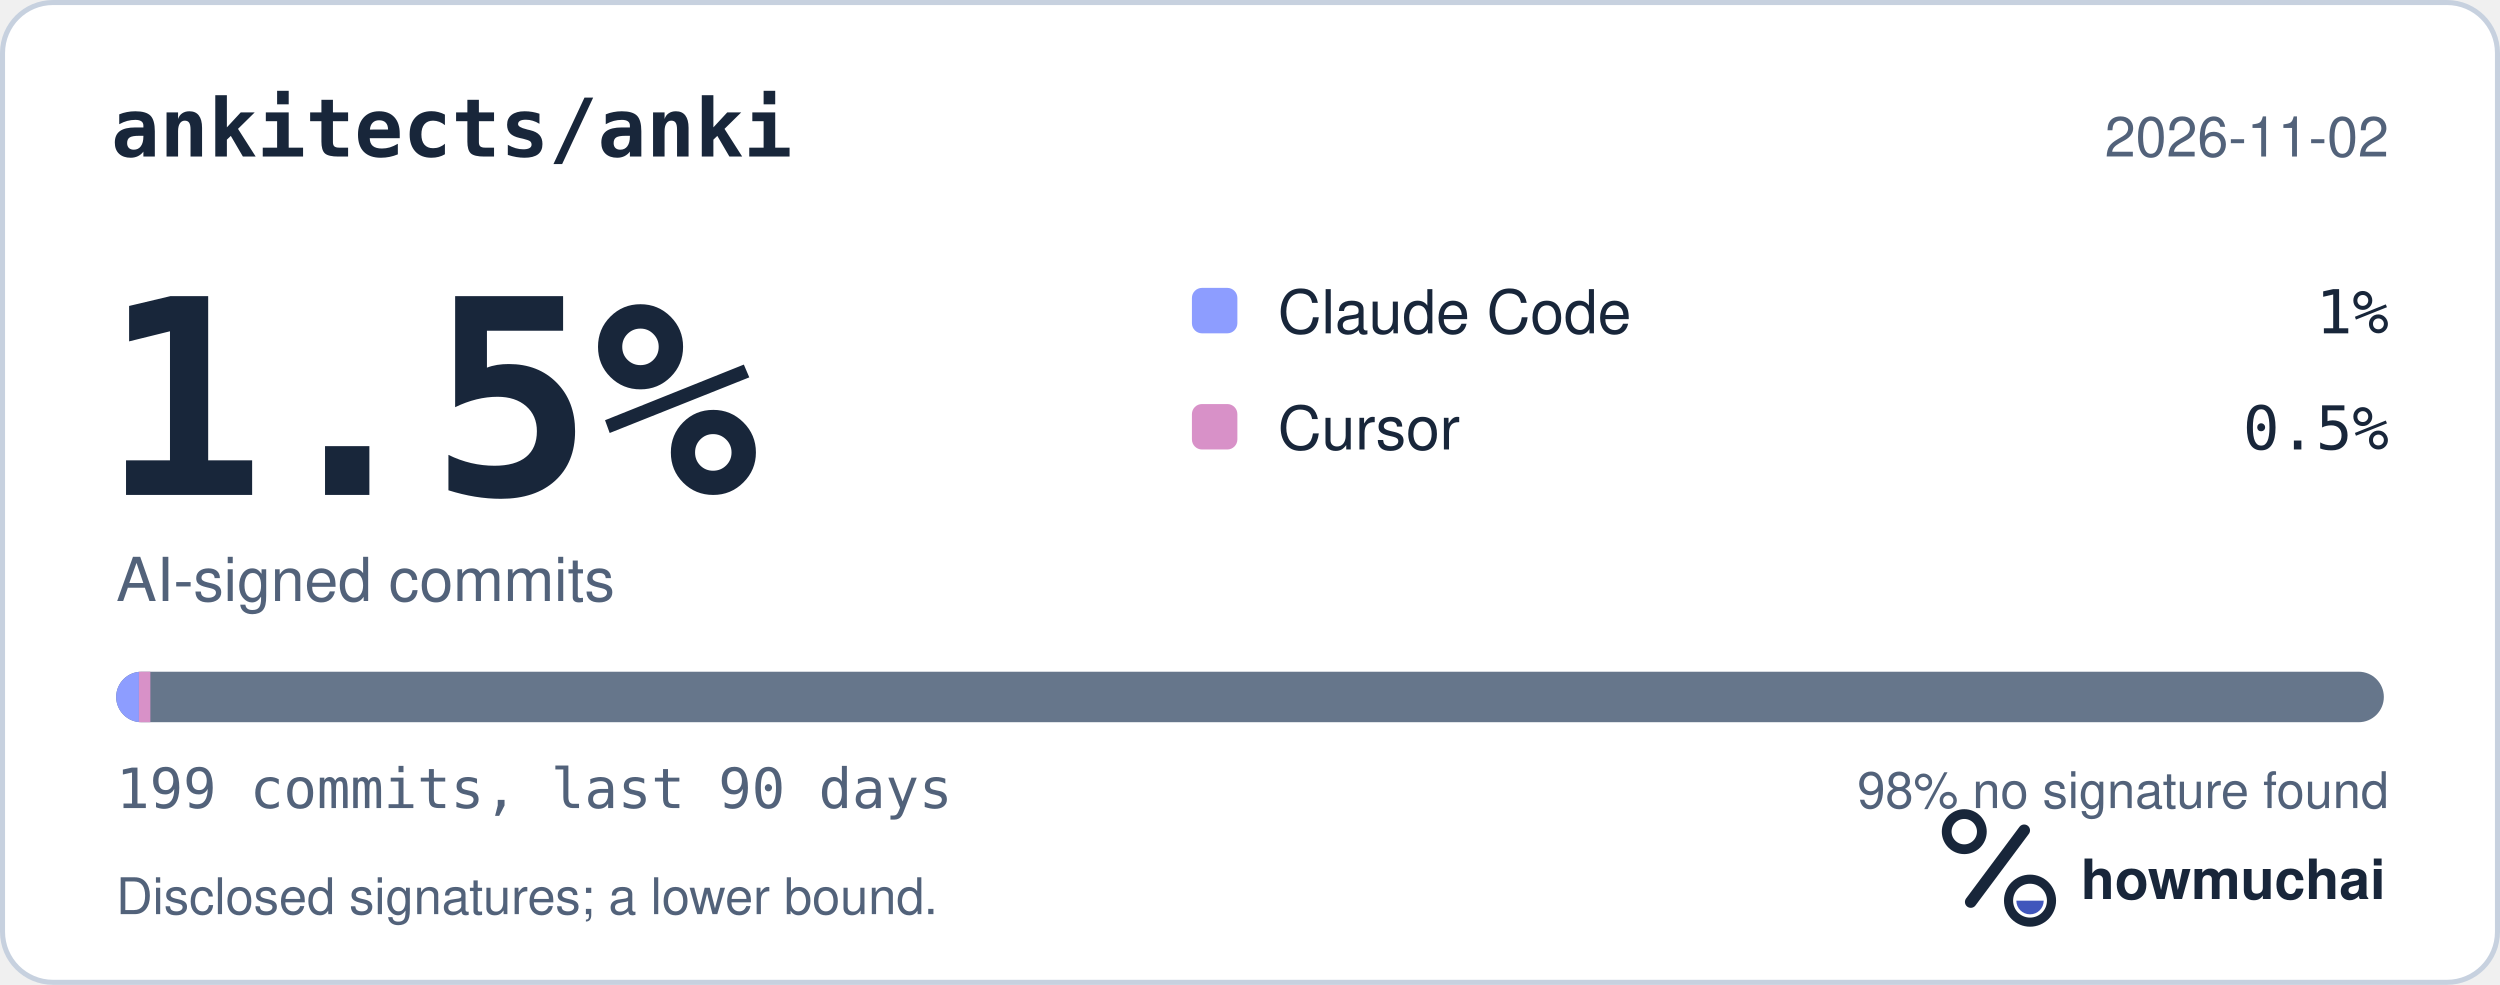
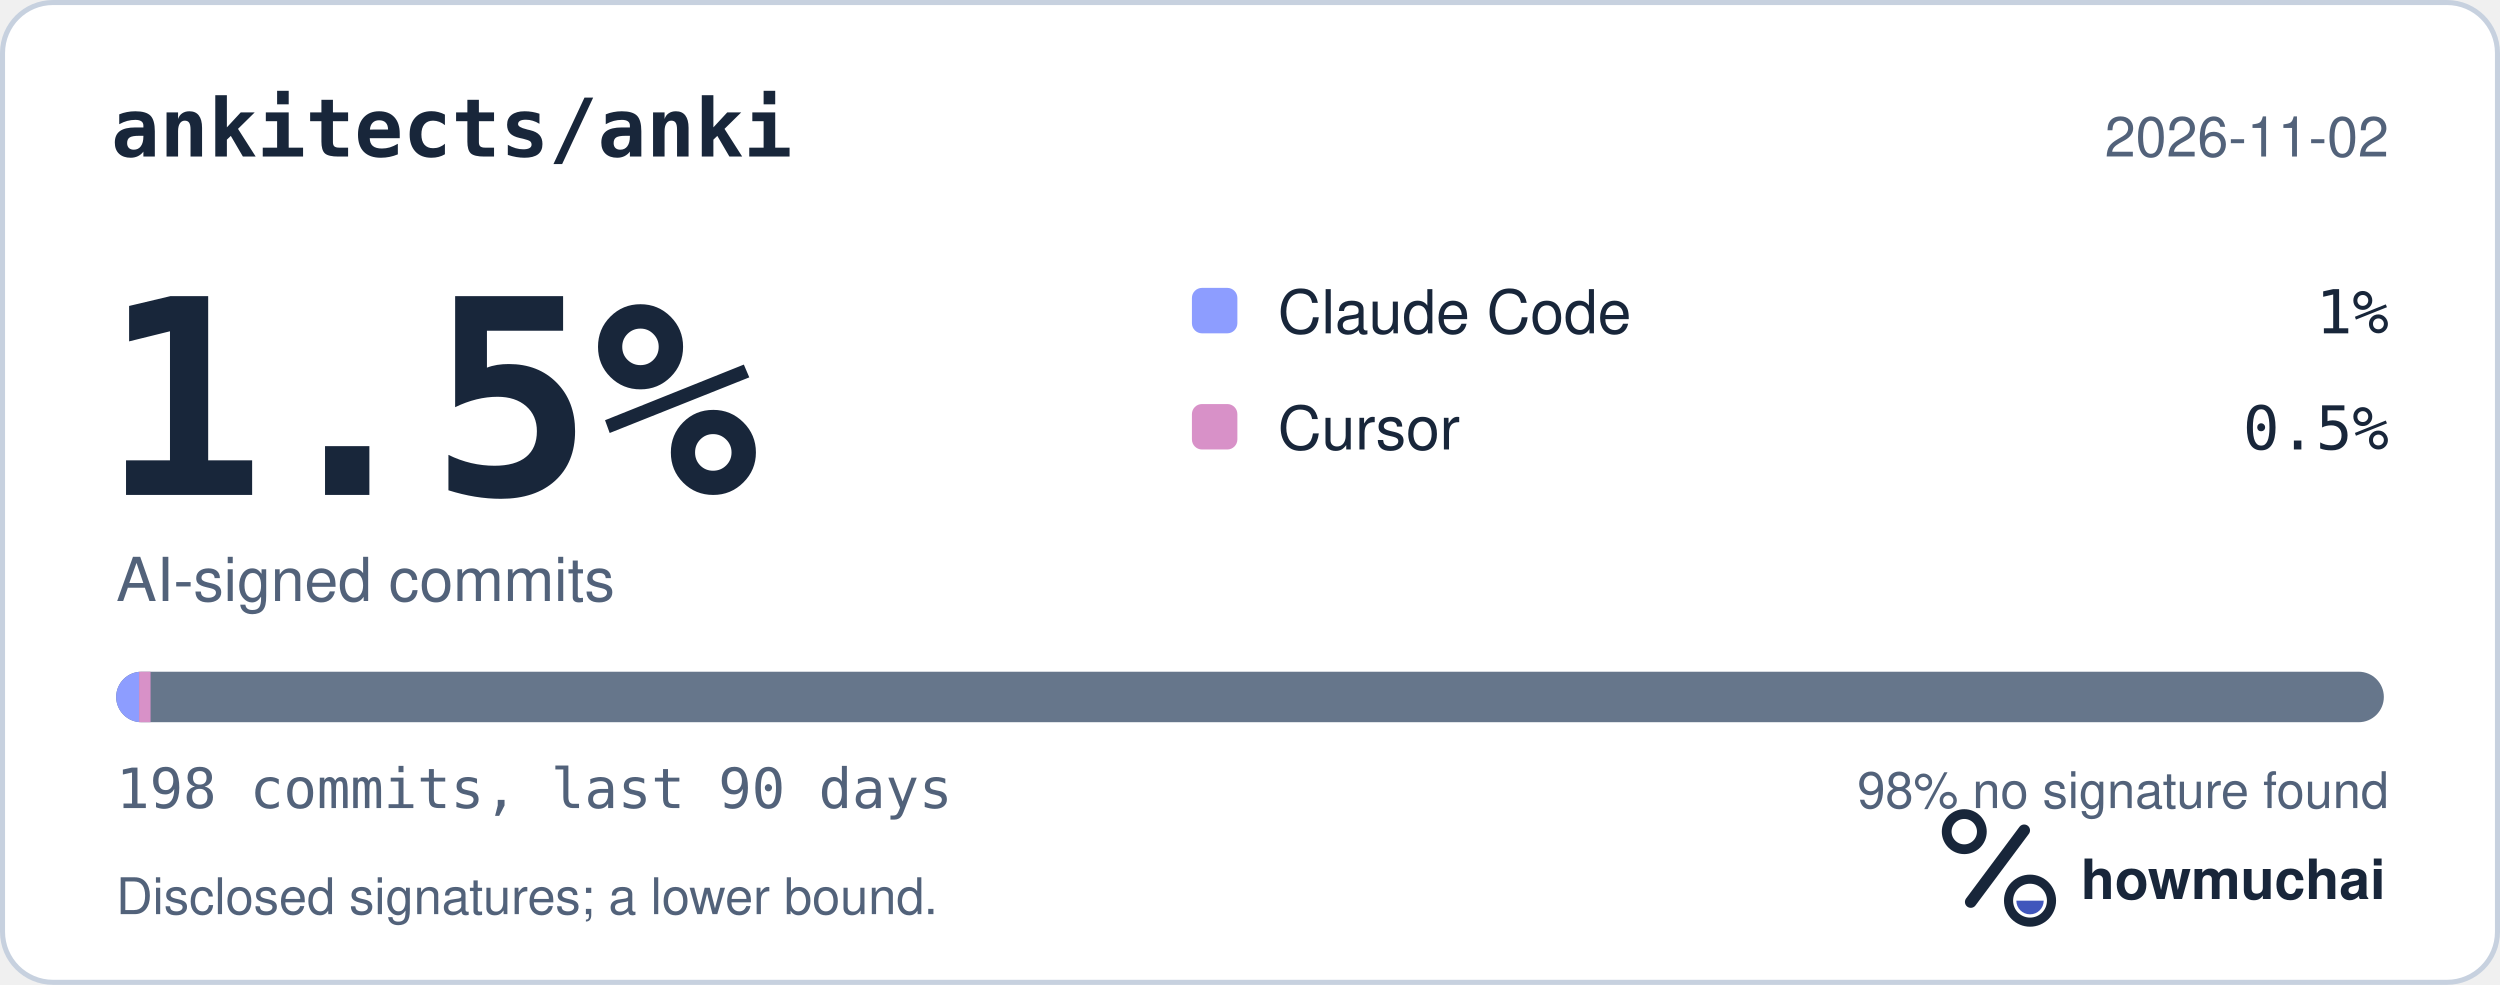
<svg xmlns="http://www.w3.org/2000/svg" width="495" height="195" viewBox="0 0 495 195" role="img" aria-labelledby="hm-t hm-d">
  <rect x="0.5" y="0.5" width="494" height="194" rx="10" fill="#FFFFFF" stroke="#C7D1DF" />
  <text x="22" y="31" fill="#18263A" font-family="ui-monospace, SF Mono, Menlo, Consolas, IBM Plex Mono, monospace" font-size="16" font-weight="600">ankitects/anki</text>
  <text x="473" y="31" fill="#52627A" font-family="-apple-system, BlinkMacSystemFont, Segoe UI, Helvetica, Arial, Fira Sans, sans-serif" font-size="11" text-anchor="end">2026-11-02</text>
  <text x="20" y="98" fill="#18263A" font-family="ui-monospace, SF Mono, Menlo, Consolas, IBM Plex Mono, monospace" font-size="54" font-weight="700">1.5%</text>
  <text x="23" y="119" fill="#52627A" font-family="-apple-system, BlinkMacSystemFont, Segoe UI, Helvetica, Arial, Fira Sans, sans-serif" font-size="12">AI-signed commits</text>
  <rect x="236" y="57" width="9" height="9" rx="2" fill="#8D9DFF" />
  <text x="253" y="66" fill="#18263A" font-family="-apple-system, BlinkMacSystemFont, Segoe UI, Helvetica, Arial, Fira Sans, sans-serif" font-size="12">Claude Code</text>
  <text x="473" y="66" fill="#18263A" font-family="ui-monospace, SF Mono, Menlo, Consolas, IBM Plex Mono, monospace" font-size="12" text-anchor="end">1%</text>
  <rect x="236" y="80" width="9" height="9" rx="2" fill="#D891C8" />
  <text x="253" y="89" fill="#18263A" font-family="-apple-system, BlinkMacSystemFont, Segoe UI, Helvetica, Arial, Fira Sans, sans-serif" font-size="12">Cursor</text>
  <text x="473" y="89" fill="#18263A" font-family="ui-monospace, SF Mono, Menlo, Consolas, IBM Plex Mono, monospace" font-size="12" text-anchor="end">0.5%</text>
  <defs>
    <clipPath id="hm-bar">
      <rect x="23" y="133" width="449" height="10" rx="5" />
    </clipPath>
  </defs>
  <rect x="23" y="133" width="449" height="10" rx="5" fill="#66768B" />
  <g clip-path="url(#hm-bar)">
-     <rect x="23.00" y="133" width="4.51" height="10" fill="#8D9DFF" />
-     <rect x="27.51" y="133" width="2.26" height="10" fill="#D891C8" />
+     <rect x="23.00" y="133" width="4.54" height="10" fill="#8D9DFF" />
+     <rect x="27.54" y="133" width="2.27" height="10" fill="#D891C8" />
  </g>
-   <text x="23" y="160" fill="#52627A" font-family="ui-monospace, SF Mono, Menlo, Consolas, IBM Plex Mono, monospace" font-size="11">199 commits, last 90 days</text>
+   <text x="23" y="160" fill="#52627A" font-family="ui-monospace, SF Mono, Menlo, Consolas, IBM Plex Mono, monospace" font-size="11">198 commits, last 90 days</text>
  <text x="473" y="160" fill="#52627A" font-family="-apple-system, BlinkMacSystemFont, Segoe UI, Helvetica, Arial, Fira Sans, sans-serif" font-size="10" text-anchor="end">98% no signature found</text>
  <text x="23" y="181" fill="#52627A" font-family="-apple-system, BlinkMacSystemFont, Segoe UI, Helvetica, Arial, Fira Sans, sans-serif" font-size="10">Disclosed signatures; a lower bound.</text>
  <g transform="translate(379 155) scale(0.06445312)">
    <circle cx="154" cy="150" r="54" fill="none" stroke="#18263A" stroke-width="30" />
    <path d="M174 366 338 146" fill="none" stroke="#18263A" stroke-width="36" stroke-linecap="round" />
    <circle cx="356" cy="362" r="66" fill="none" stroke="#18263A" stroke-width="28" />
    <path d="M314 362a42 42 0 0 0 84 0Z" fill="#4056BC" />
  </g>
  <text x="412" y="178" fill="#18263A" font-family="-apple-system, BlinkMacSystemFont, Segoe UI, Helvetica, Arial, Fira Sans, sans-serif" font-size="11" font-weight="650">howmuchai</text>
</svg>
